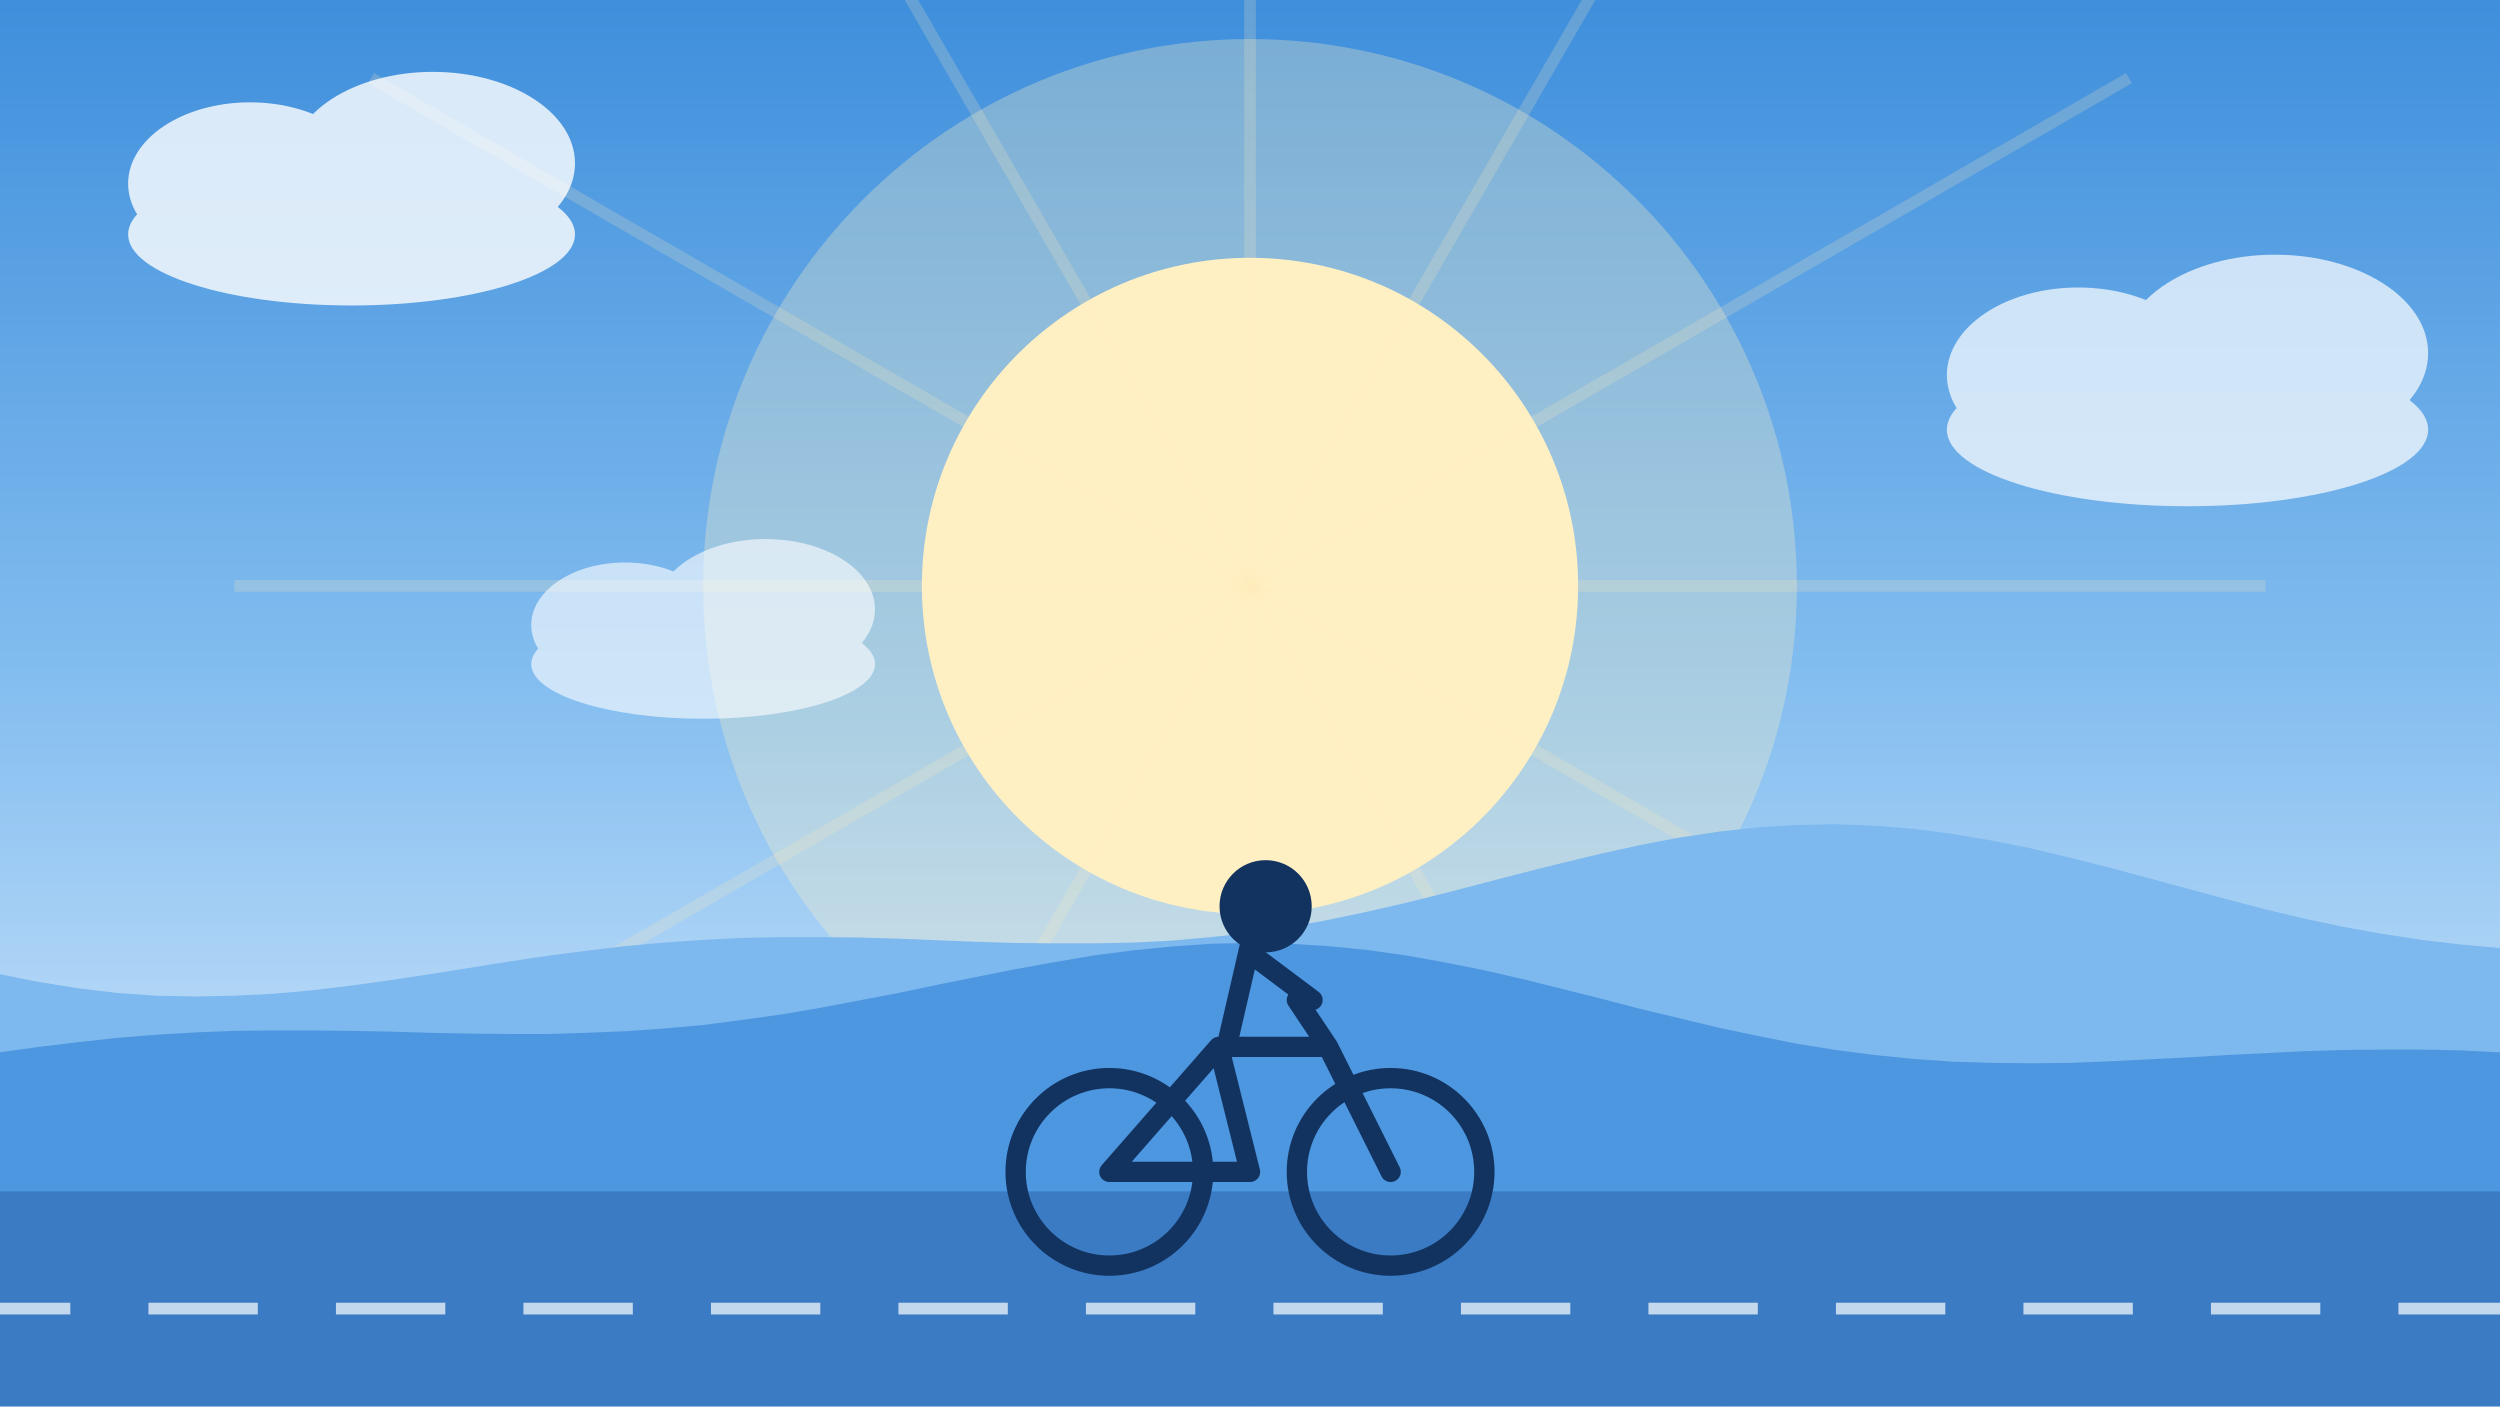
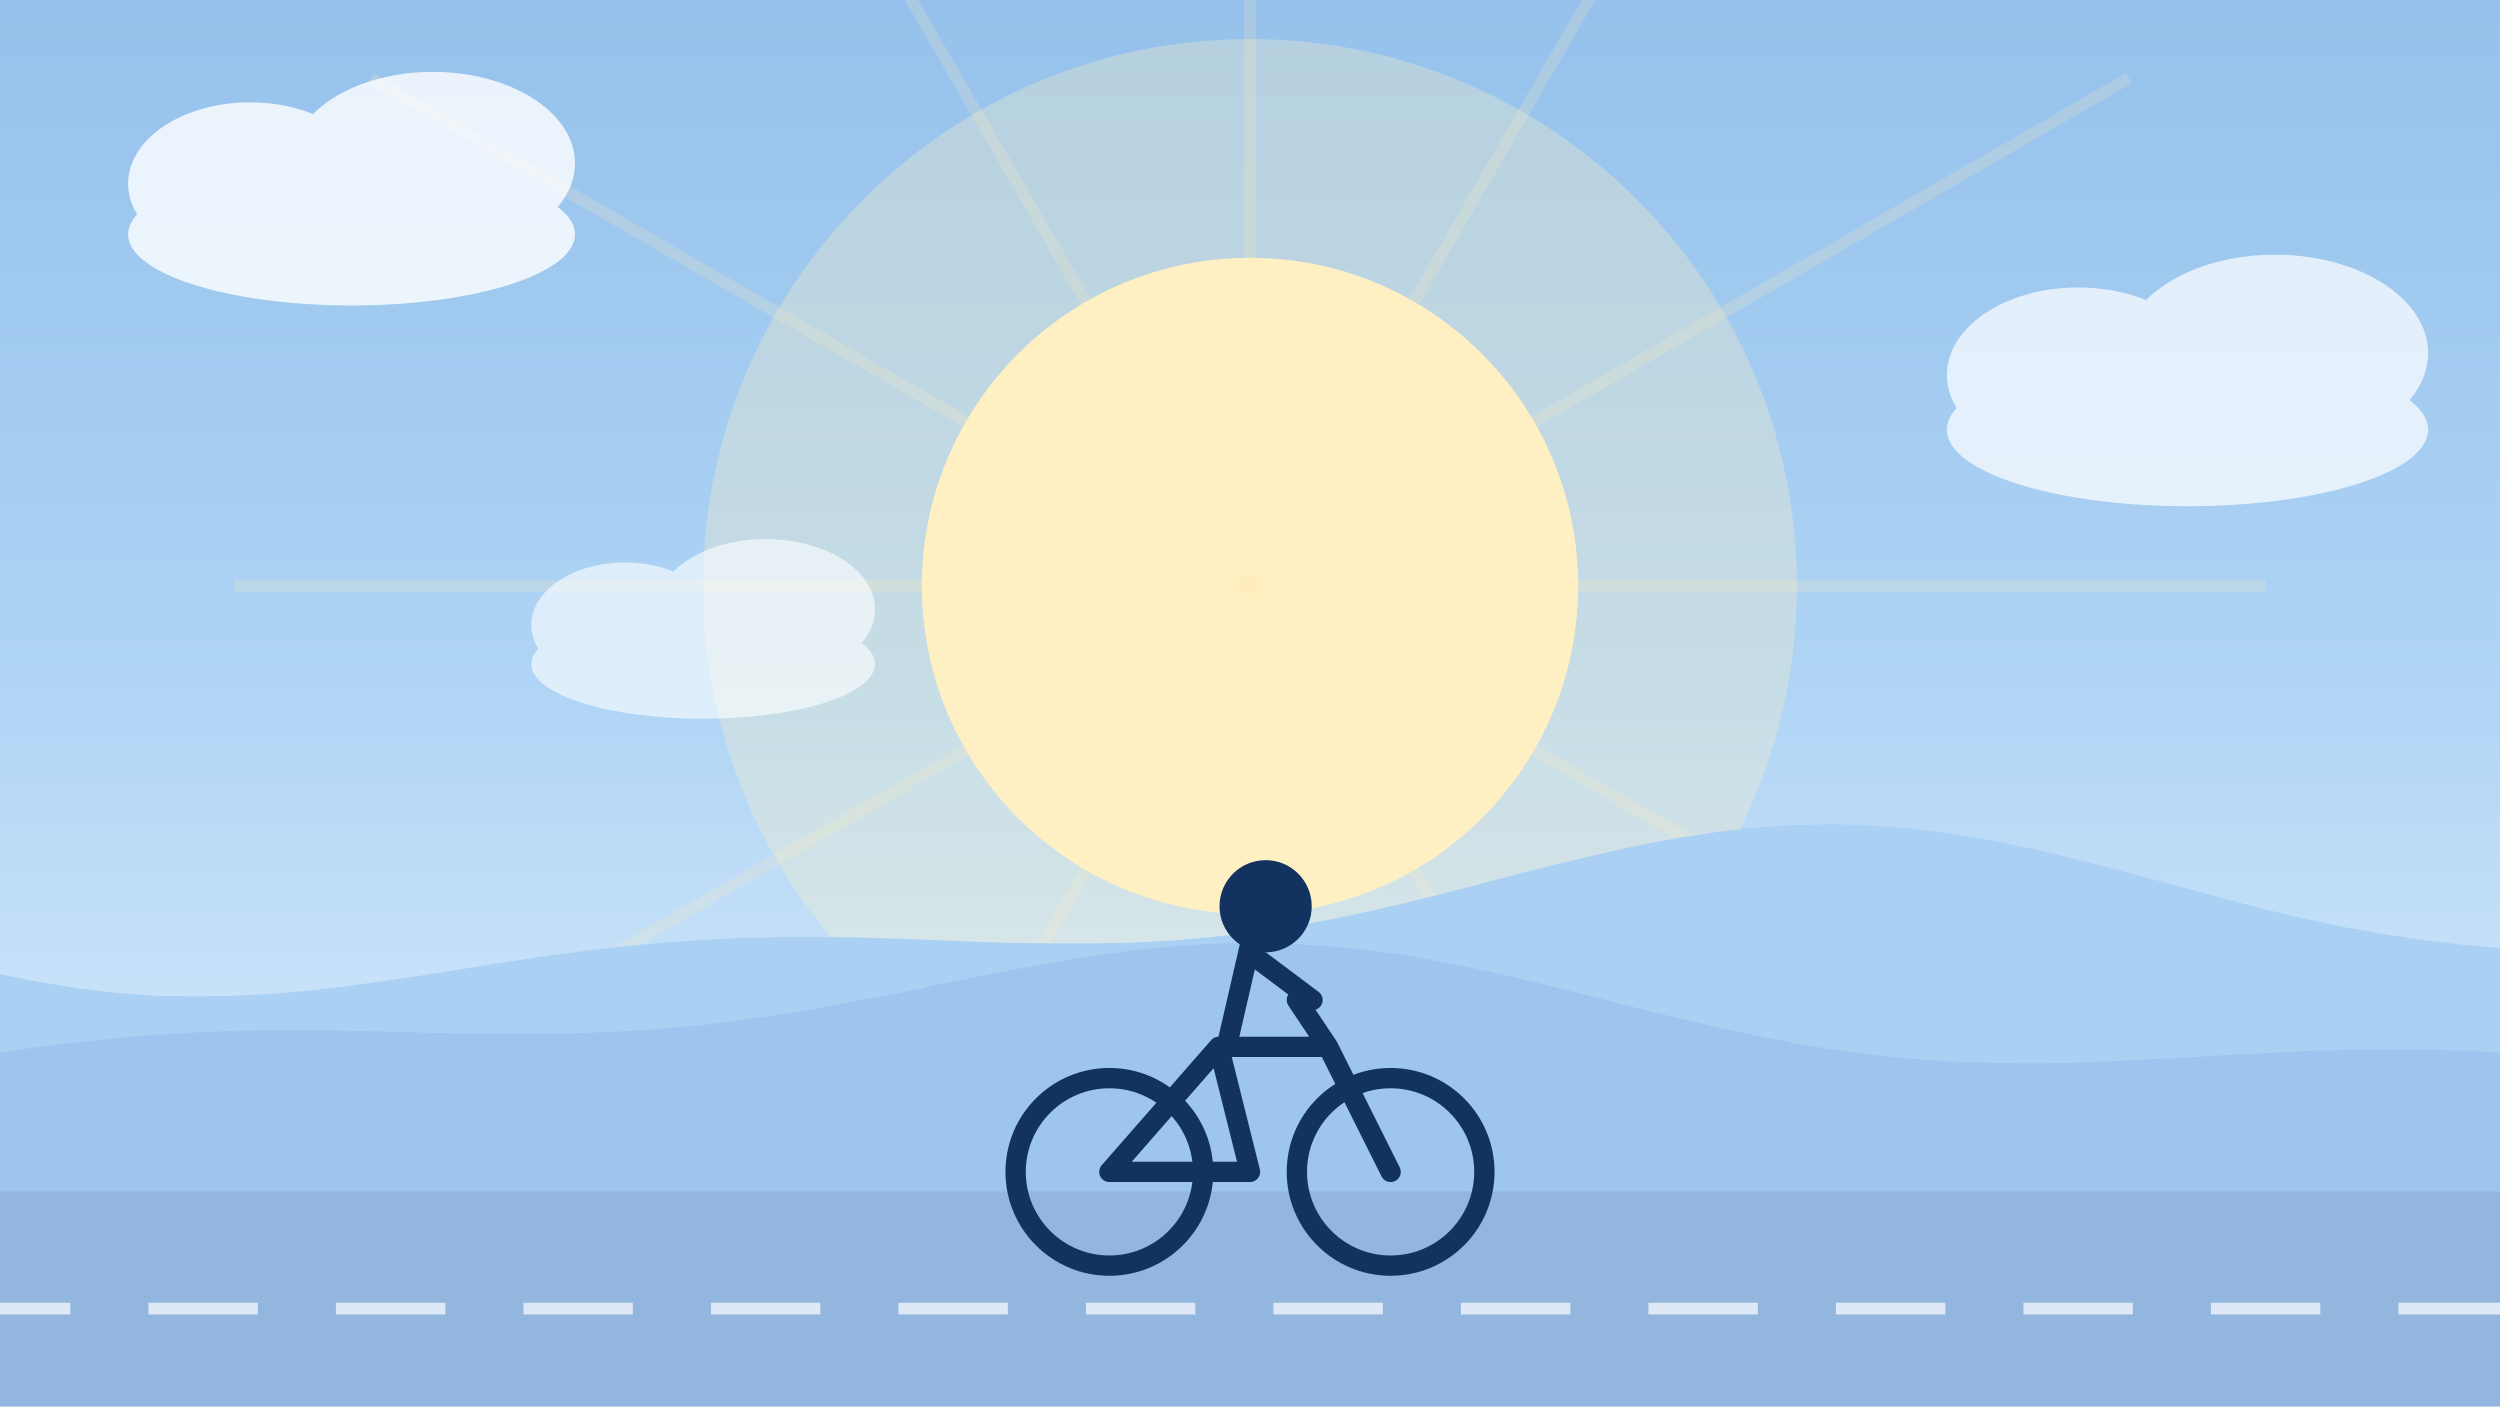
<svg xmlns="http://www.w3.org/2000/svg" viewBox="0 0 640 360" preserveAspectRatio="xMidYMax slice">
  <defs>
    <linearGradient id="s" x1="0" y1="0" x2="0" y2="1">
-       <stop offset="0" stop-color="#3f8fdc" />
-       <stop offset=".5" stop-color="#86bff0" />
+       <stop offset="0" stop-color="#95c1ec" />
+       <stop offset=".5" stop-color="#b0d5f5" />
      <stop offset="1" stop-color="#e9f3ff" />
    </linearGradient>
  </defs>
  <rect width="640" height="360" fill="url(#s)" />
  <circle cx="320" cy="150" r="84" fill="#fff0c4" />
  <circle cx="320" cy="150" r="140" fill="#fff0c4" opacity=".3" />
  <path d="M320 150 L580 150" stroke="#ffe9b8" stroke-width="3" opacity=".2" />
  <path d="M320 150 L545 280" stroke="#ffe9b8" stroke-width="3" opacity=".2" />
  <path d="M320 150 L450 375" stroke="#ffe9b8" stroke-width="3" opacity=".2" />
  <path d="M320 150 L320 410" stroke="#ffe9b8" stroke-width="3" opacity=".2" />
  <path d="M320 150 L190 375" stroke="#ffe9b8" stroke-width="3" opacity=".2" />
  <path d="M320 150 L95 280" stroke="#ffe9b8" stroke-width="3" opacity=".2" />
  <path d="M320 150 L60 150" stroke="#ffe9b8" stroke-width="3" opacity=".2" />
  <path d="M320 150 L95 20" stroke="#ffe9b8" stroke-width="3" opacity=".2" />
  <path d="M320 150 L190 -75" stroke="#ffe9b8" stroke-width="3" opacity=".2" />
  <path d="M320 150 L320 -110" stroke="#ffe9b8" stroke-width="3" opacity=".2" />
  <path d="M320 150 L450 -75" stroke="#ffe9b8" stroke-width="3" opacity=".2" />
  <path d="M320 150 L545 20" stroke="#ffe9b8" stroke-width="3" opacity=".2" />
  <g opacity="0.8" fill="#fff">
    <ellipse cx="90" cy="60" rx="57.2" ry="18.2" />
    <ellipse cx="64.0" cy="47.0" rx="31.2" ry="20.8" />
    <ellipse cx="110.8" cy="41.8" rx="36.4" ry="23.4" />
  </g>
  <g opacity="0.7" fill="#fff">
    <ellipse cx="560" cy="110" rx="61.6" ry="19.6" />
    <ellipse cx="532.0" cy="96.0" rx="33.6" ry="22.4" />
    <ellipse cx="582.4" cy="90.4" rx="39.2" ry="25.2" />
  </g>
  <g opacity="0.6" fill="#fff">
    <ellipse cx="180" cy="170" rx="44" ry="14" />
    <ellipse cx="160" cy="160" rx="24" ry="16" />
    <ellipse cx="196" cy="156" rx="28" ry="18" />
  </g>
-   <path d="M-10 360 L-10 247.0 L0 249.4 L10 251.4 L20 253.0 L30 254.2 L40 254.9 L50 255.1 L60 254.9 L70 254.4 L80 253.5 L90 252.3 L100 250.9 L110 249.4 L120 247.8 L130 246.2 L140 244.7 L150 243.4 L160 242.2 L170 241.3 L180 240.6 L190 240.1 L200 239.9 L210 239.9 L220 240.0 L230 240.3 L240 240.7 L250 241.1 L260 241.4 L270 241.5 L280 241.5 L290 241.3 L300 240.8 L310 239.9 L320 238.8 L330 237.3 L340 235.5 L350 233.4 L360 231.1 L370 228.6 L380 226.0 L390 223.4 L400 220.9 L410 218.5 L420 216.3 L430 214.4 L440 212.9 L450 211.8 L460 211.2 L470 211.0 L480 211.4 L490 212.2 L500 213.5 L510 215.2 L520 217.2 L530 219.6 L540 222.1 L550 224.8 L560 227.5 L570 230.2 L580 232.8 L590 235.2 L600 237.3 L610 239.1 L620 240.6 L630 241.8 L640 242.7 L650 243.2 L650 360Z" fill="#7db8ee" opacity="1" />
-   <path d="M-10 360 L-10 271.0 L0 269.4 L10 268.0 L20 266.8 L30 265.7 L40 264.9 L50 264.3 L60 263.9 L70 263.8 L80 263.8 L90 263.9 L100 264.1 L110 264.4 L120 264.6 L130 264.7 L140 264.7 L150 264.4 L160 264.0 L170 263.3 L180 262.4 L190 261.1 L200 259.7 L210 258.0 L220 256.1 L230 254.2 L240 252.1 L250 250.1 L260 248.1 L270 246.3 L280 244.6 L290 243.3 L300 242.3 L310 241.6 L320 241.4 L330 241.6 L340 242.2 L350 243.2 L360 244.6 L370 246.4 L380 248.4 L390 250.7 L400 253.2 L410 255.7 L420 258.3 L430 260.7 L440 263.1 L450 265.2 L460 267.2 L470 268.8 L480 270.1 L490 271.1 L500 271.8 L510 272.1 L520 272.2 L530 272.1 L540 271.7 L550 271.2 L560 270.7 L570 270.1 L580 269.6 L590 269.1 L600 268.8 L610 268.7 L620 268.7 L630 268.9 L640 269.4 L650 270.0 L650 360Z" fill="#4d96e0" opacity="1" />
-   <path d="M-10 305 H650 V360 H-10Z" fill="#3a7bc4" />
+   <path d="M-10 360 L-10 247.0 L0 249.4 L10 251.4 L20 253.0 L30 254.2 L40 254.9 L50 255.1 L60 254.9 L70 254.4 L80 253.5 L90 252.3 L100 250.9 L110 249.4 L120 247.8 L130 246.2 L140 244.7 L150 243.4 L160 242.2 L170 241.3 L180 240.6 L190 240.1 L200 239.9 L210 239.9 L220 240.0 L230 240.3 L240 240.7 L250 241.1 L260 241.4 L270 241.5 L280 241.5 L290 241.3 L300 240.8 L310 239.9 L320 238.8 L330 237.3 L340 235.5 L350 233.4 L360 231.1 L370 228.6 L380 226.0 L390 223.4 L400 220.9 L410 218.5 L420 216.3 L430 214.4 L440 212.9 L450 211.8 L460 211.2 L470 211.0 L480 211.4 L490 212.2 L500 213.5 L510 215.2 L520 217.2 L530 219.6 L540 222.1 L550 224.8 L560 227.5 L570 230.2 L580 232.8 L590 235.2 L600 237.3 L610 239.1 L620 240.6 L630 241.8 L640 242.7 L650 243.2 L650 360Z" fill="#aad1f4" opacity="1" />
+   <path d="M-10 360 L-10 271.0 L0 269.4 L10 268.0 L20 266.8 L30 265.7 L40 264.9 L50 264.3 L60 263.9 L70 263.8 L80 263.8 L90 263.9 L100 264.1 L110 264.4 L120 264.6 L130 264.7 L140 264.7 L150 264.4 L160 264.0 L170 263.3 L180 262.4 L190 261.1 L200 259.7 L210 258.0 L220 256.1 L230 254.2 L240 252.1 L250 250.1 L260 248.1 L270 246.3 L280 244.6 L290 243.3 L300 242.3 L310 241.6 L320 241.4 L330 241.6 L340 242.2 L350 243.2 L360 244.6 L370 246.4 L380 248.4 L390 250.7 L400 253.2 L410 255.7 L420 258.3 L430 260.7 L440 263.1 L450 265.2 L460 267.2 L470 268.8 L480 270.1 L490 271.1 L500 271.8 L510 272.1 L520 272.2 L530 272.1 L540 271.7 L550 271.2 L560 270.7 L570 270.1 L580 269.6 L590 269.1 L600 268.8 L610 268.7 L620 268.7 L630 268.9 L640 269.4 L650 270.0 L650 360Z" fill="#9dc5ee" opacity="1" />
+   <path d="M-10 305 H650 V360 H-10Z" fill="#93b6df" />
  <path d="M-10 335 H650" stroke="#fff" stroke-width="3" stroke-dasharray="28 20" opacity=".7" />
  <g transform="translate(320 300) scale(2.0)" fill="none" stroke="#12335f" stroke-width="2.6" stroke-linecap="round" stroke-linejoin="round">
    <circle cx="-18" cy="0" r="12" />
    <circle cx="18" cy="0" r="12" />
    <path d="M-18 0 L-4 -16 L10 -16 L18 0 M-4 -16 L0 0 L-18 0 M10 -16 L6 -22" />
    <circle cx="2" cy="-34" r="4.6" fill="#12335f" />
    <path d="M0 -29 L-3 -16 M0 -28 L8 -22" />
  </g>
</svg>
